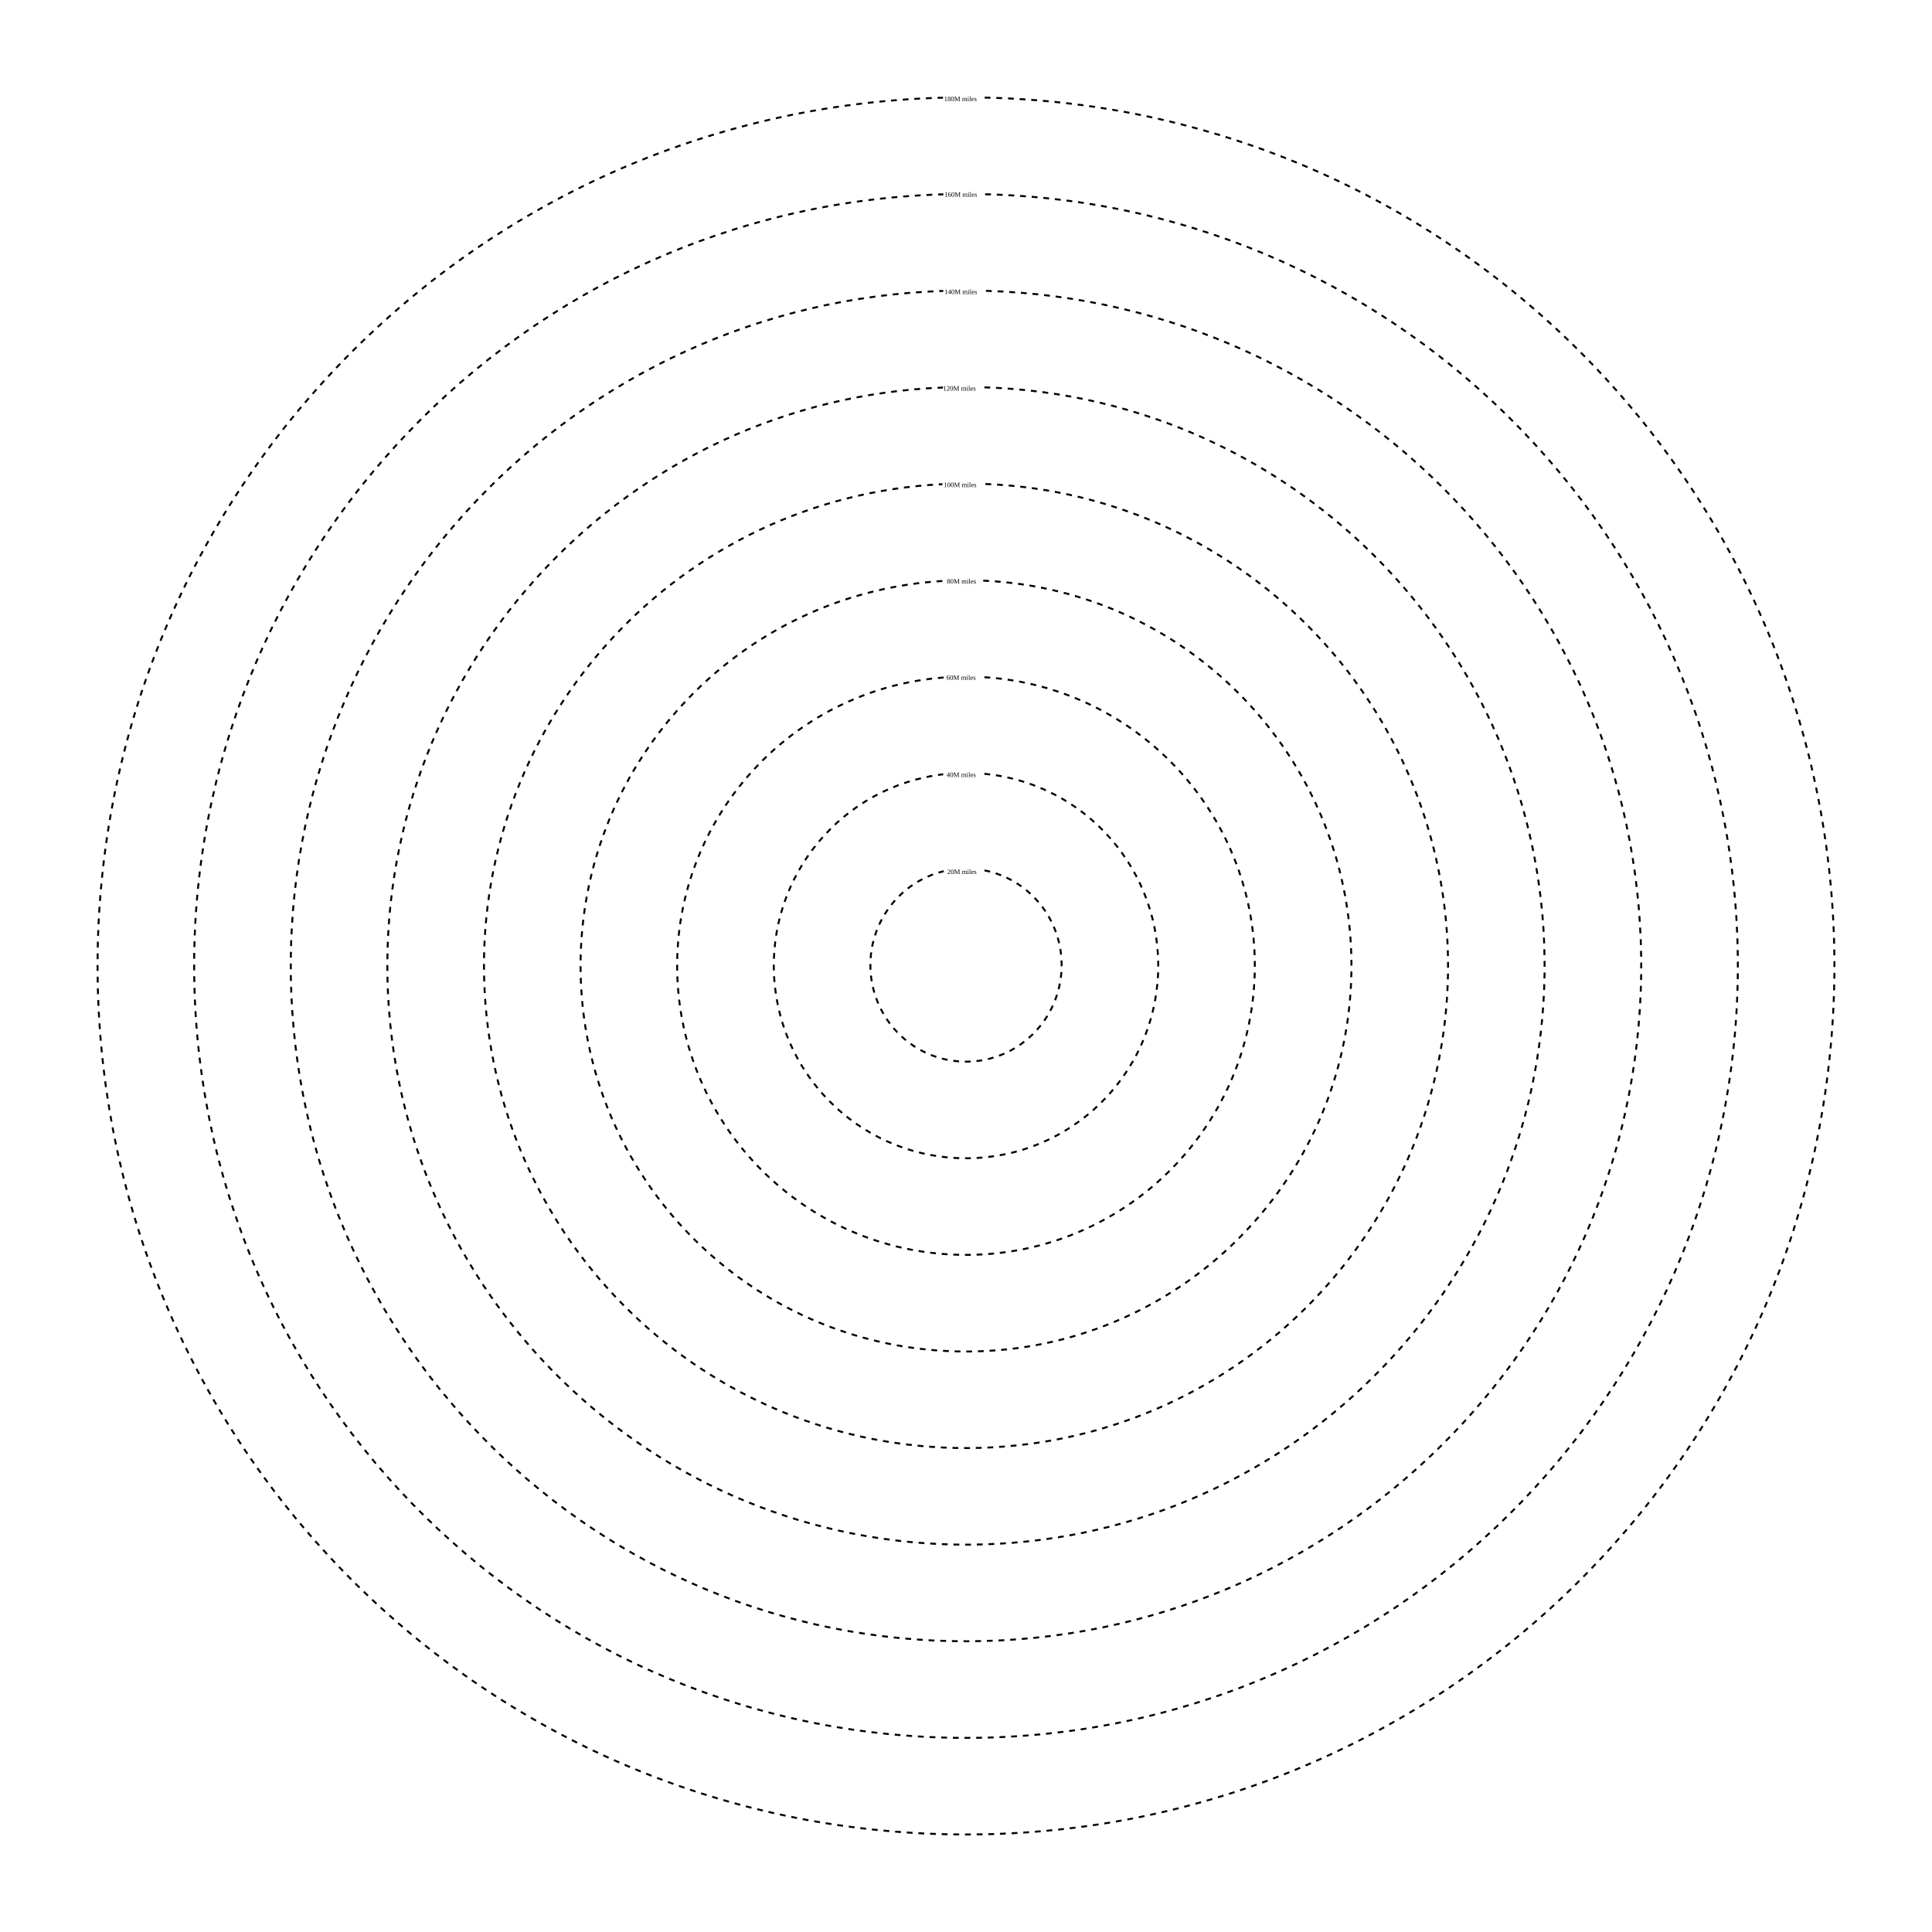
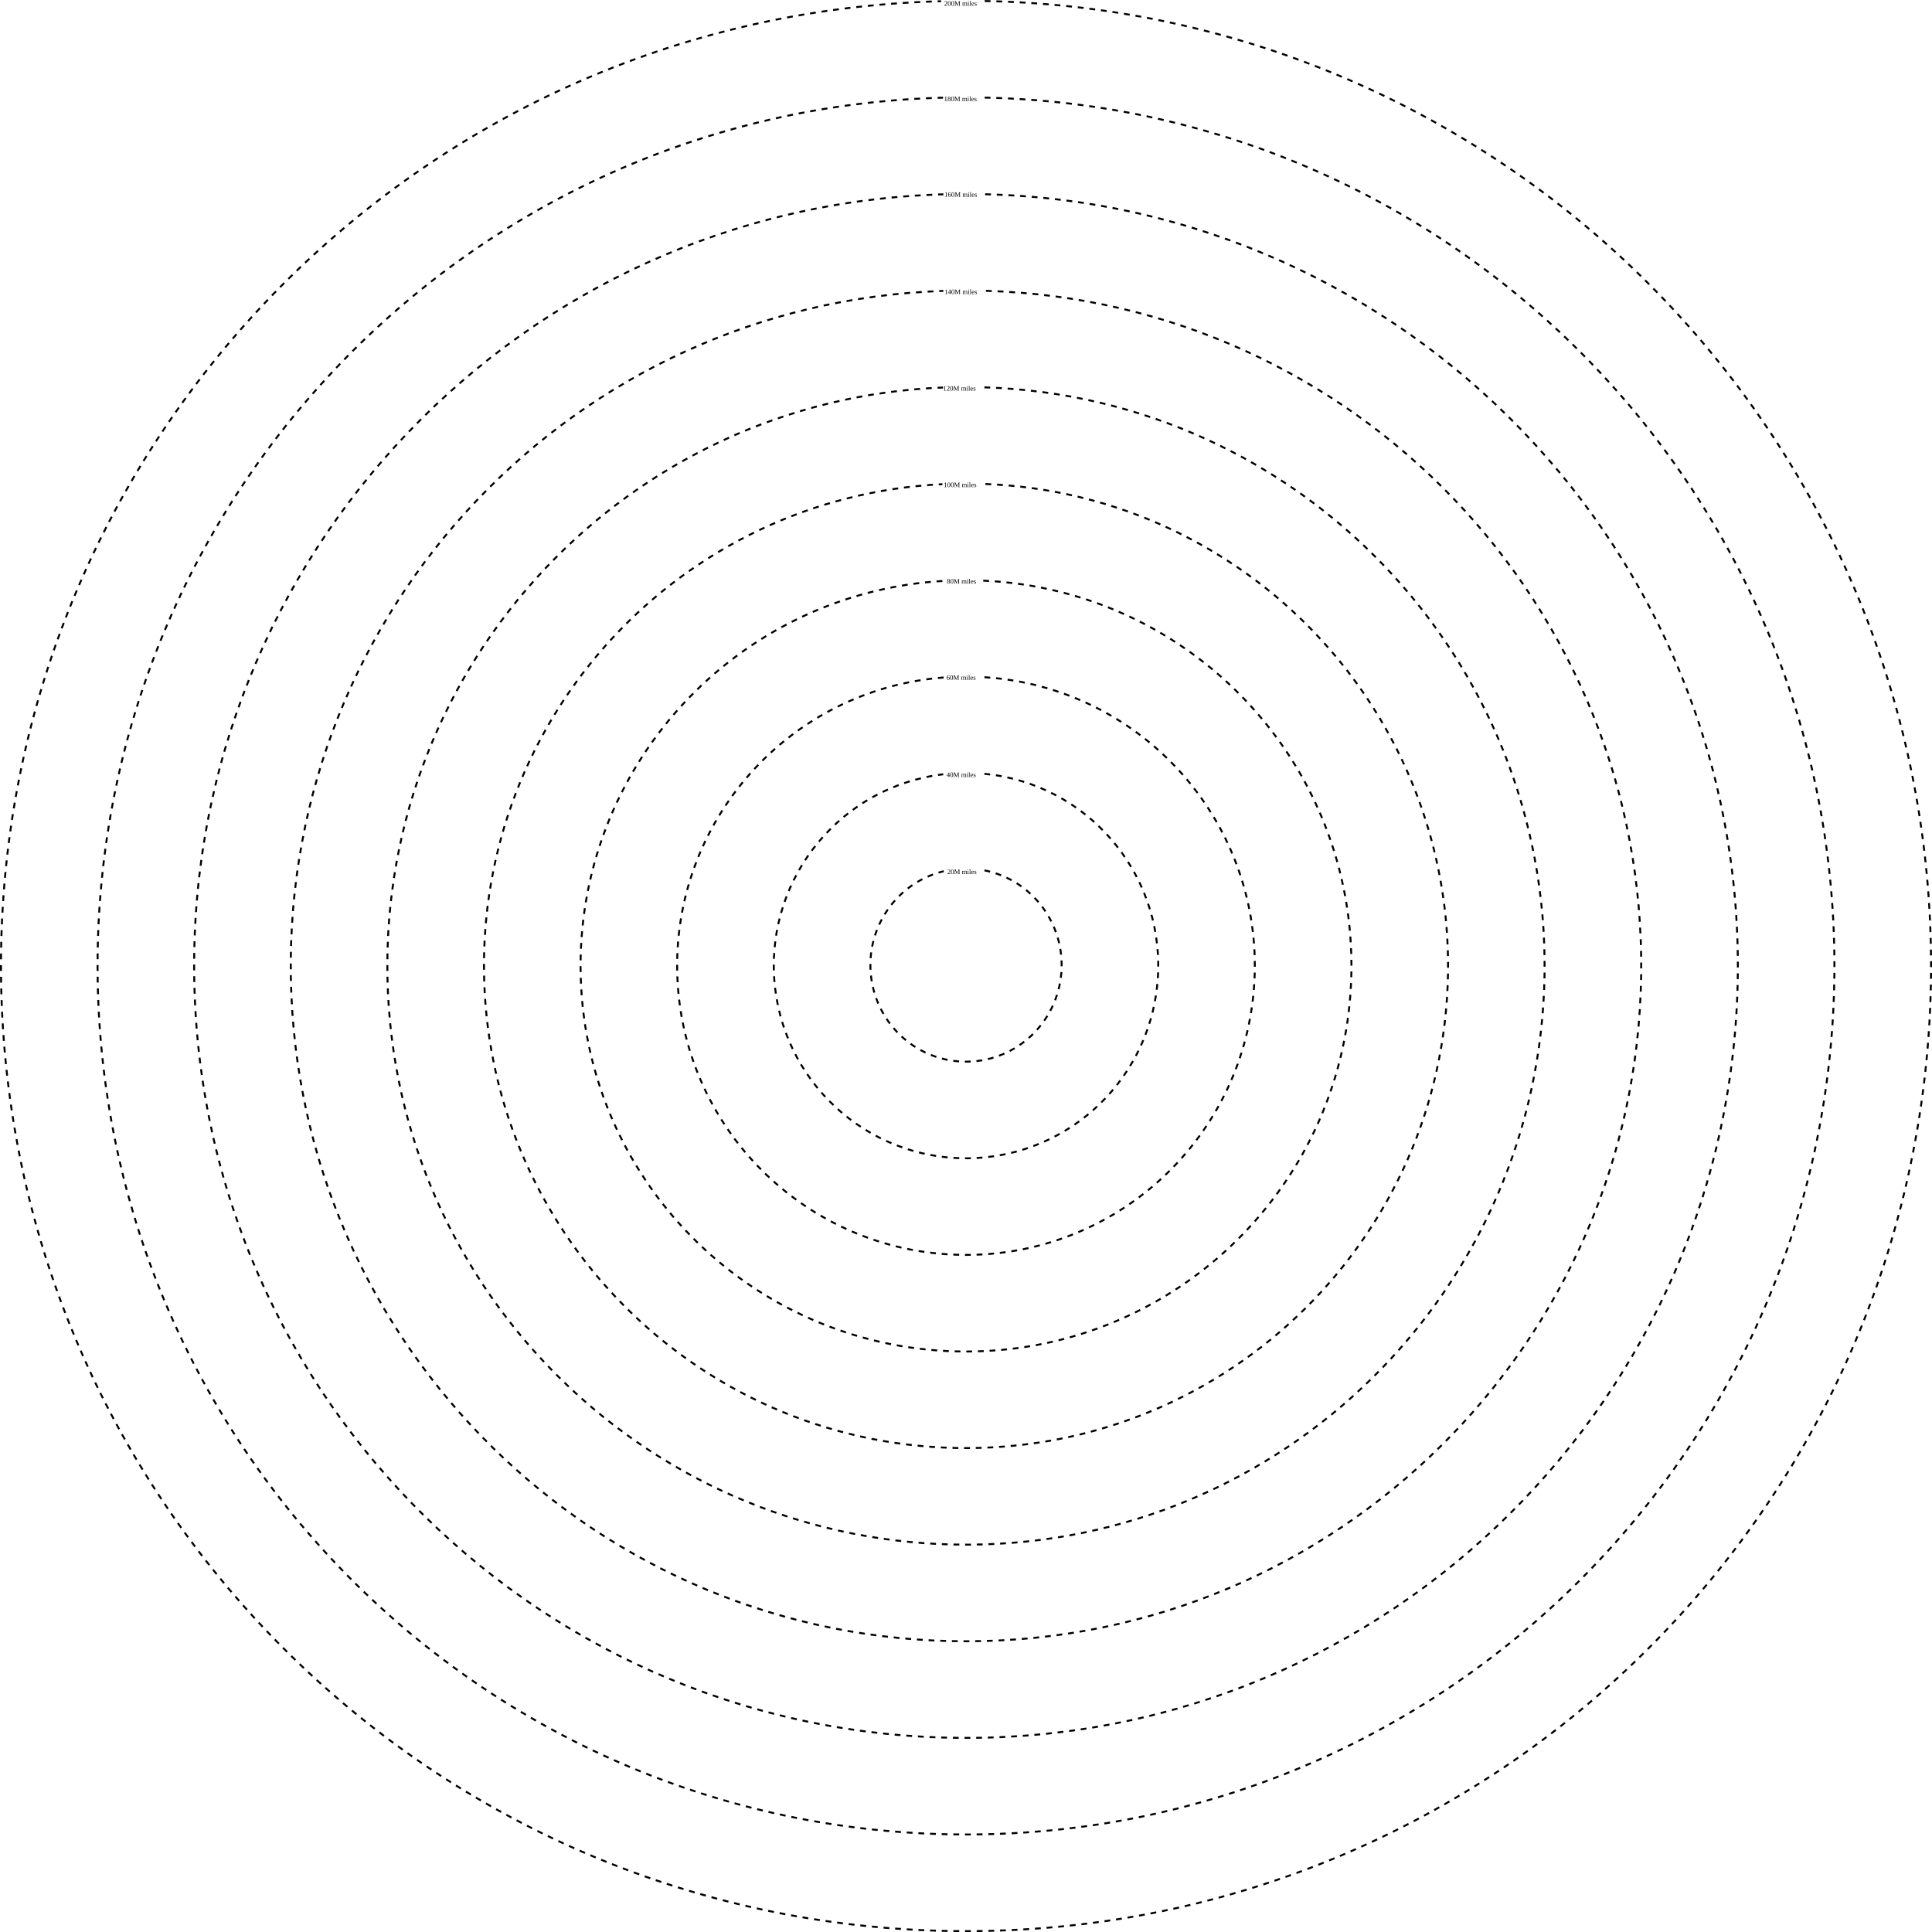
<svg xmlns="http://www.w3.org/2000/svg" width="20cm" height="20cm" version="1.1" viewBox="40.016 -923.7 2834.6 2834.6">
  <g transform="translate(-2701.3 -1568)">
    <path d="m4185.7 1921.3a140.3 141.66 0 0 1 112.71 151.28 140.3 141.66 0 0 1-136.9 129.34 140.3 141.66 0 0 1-142.03-123.58 140.3 141.66 0 0 1 106.48-155.81" fill-opacity="0" stroke="#000" stroke-dasharray="8.517,8.517" stroke-width="2.839" />
    <path d="m4187.1 1354.4a707.24 707.52 0 0 1 678.67 719.63 707.24 707.52 0 0 1-704.02 694.84 707.24 707.52 0 0 1-710.09-688.63 707.24 707.52 0 0 1 672.34-725.56" fill-opacity="0" stroke="#000" stroke-dasharray="8.548,8.548" stroke-width="2.849" />
    <path d="m4183.9 1496.2a565.5 565.79 0 0 1 540.12 576.56 565.5 565.79 0 0 1-562.78 554.45 565.5 565.79 0 0 1-567.88-549.21 565.5 565.79 0 0 1 534.77-581.53" fill-opacity="0" stroke="#000" stroke-dasharray="8.544,8.544" stroke-width="2.848" />
    <path d="m4185.7 1637.9a423.77 424.21 0 0 1 396.48 435.72 423.77 424.21 0 0 1-421.2 411.82 423.77 424.21 0 0 1-425.82-407.04 423.77 424.21 0 0 1 391.54-440.17" fill-opacity="0" stroke="#000" stroke-dasharray="8.539,8.539" stroke-width="2.846" />
    <path d="m4185.6 1779.6a282.03 282.69 0 0 1 254.83 293.29 282.03 282.69 0 0 1-278.51 270.79 282.03 282.69 0 0 1-284.71-264.24 282.03 282.69 0 0 1 247.97-299.13" fill-opacity="0" stroke="#000" stroke-dasharray="8.53,8.53" stroke-width="2.843" />
    <path d="m4185.6 1212.6a848.97 849.21 0 0 1 821.86 860.64 848.97 849.21 0 0 1-845.56 837.35 848.97 849.21 0 0 1-852.09-830.7 848.97 849.21 0 0 1 815.1-867.05" fill-opacity="0" stroke="#000" stroke-dasharray="8.55,8.55" stroke-width="2.85" />
    <circle cx="18323" cy="2052.7" r="1548.3" fill-opacity="0" stroke="#000" stroke-width="21.502" />
+     <path d="m4186.1 645.81a1415.9 1416 0 0 1 1388.4 1427.2 1415.9 1416 0 0 1-1411.3 1404.6 1415.9 1416 0 0 1-1420.3-1395.4 1415.9 1416 0 0 1 1379.1-1436.1" fill-opacity="0" stroke="#000" stroke-dasharray="8.555,8.555" stroke-width="2.852" />
    <path d="m4186.7 929.3a1132.4 1132.6 0 0 1 1104.3 1145 1132.4 1132.6 0 0 1-1129.8 1119.8 1132.4 1132.6 0 0 1-1134.9-1114.7 1132.4 1132.6 0 0 1 1099.1-1150" fill-opacity="0" stroke="#000" stroke-dasharray="8.553,8.553" stroke-width="2.851" />
    <path d="m4187.9 1071a990.7 990.89 0 0 1 961.31 1004.1 990.7 990.89 0 0 1-988.6 977.24 990.7 990.89 0 0 1-992.55-973.23 990.7 990.89 0 0 1 957.24-1008" fill-opacity="0" stroke="#000" stroke-dasharray="8.552,8.552" stroke-width="2.85" />
    <path d="m4186 787.5a1274.2 1274.3 0 0 1 1246.7 1286.1 1274.2 1274.3 0 0 1-1270.9 1262.2 1274.2 1274.3 0 0 1-1277.2-1255.9 1274.2 1274.3 0 0 1 1240.3-1292.3" fill-opacity="0" stroke="#000" stroke-dasharray="8.554,8.554" stroke-width="2.851" />
    <text x="4131.14" y="1926.647" fill="#000000" font-size="10px" stroke-dasharray="21.26,21.26" stroke-width="7.087" xml:space="preserve">
      <tspan x="4131.14" y="1926.647" fill="#000000" font-size="10px" stroke-dasharray="21.26,21.26" stroke-width="7.087">20M miles</tspan>
    </text>
    <text x="4130.073" y="1784.366" fill="#000000" font-size="10px" stroke-dasharray="21.26,21.26" stroke-width="7.087" xml:space="preserve">
      <tspan x="4130.073" y="1784.366" fill="#000000" font-size="10px" stroke-dasharray="21.26,21.26" stroke-width="7.087">40M miles</tspan>
    </text>
    <text x="4129.915" y="1641.737" fill="#000000" font-size="10px" stroke-dasharray="21.26,21.26" stroke-width="7.087" xml:space="preserve">
      <tspan x="4129.915" y="1641.737" fill="#000000" font-size="10px" stroke-dasharray="21.26,21.26" stroke-width="7.087">60M miles</tspan>
    </text>
    <text x="4130.509" y="1500.517" fill="#000000" font-size="10px" stroke-dasharray="21.26,21.26" stroke-width="7.087" xml:space="preserve">
      <tspan x="4130.509" y="1500.517" fill="#000000" font-size="10px" stroke-dasharray="21.26,21.26" stroke-width="7.087">80M miles</tspan>
    </text>
    <text x="4125.964" y="1358.942" fill="#000000" font-size="10px" stroke-dasharray="21.26,21.26" stroke-width="7.087" xml:space="preserve">
      <tspan x="4125.964" y="1358.942" fill="#000000" font-size="10px" stroke-dasharray="21.26,21.26" stroke-width="7.087">100M miles</tspan>
    </text>
    <text x="4124.98" y="1217.425" fill="#000000" font-size="10px" stroke-dasharray="21.26,21.26" stroke-width="7.087" xml:space="preserve">
      <tspan x="4124.98" y="1217.425" fill="#000000" font-size="10px" stroke-dasharray="21.26,21.26" stroke-width="7.087">120M miles</tspan>
    </text>
    <text x="4126.914" y="1075.777" fill="#000000" font-size="10px" stroke-dasharray="21.26,21.26" stroke-width="7.087" xml:space="preserve">
      <tspan x="4126.914" y="1075.777" fill="#000000" font-size="10px" stroke-dasharray="21.26,21.26" stroke-width="7.087">140M miles</tspan>
    </text>
    <text x="4126.932" y="933.049" fill="#000000" font-size="10px" stroke-dasharray="21.26,21.26" stroke-width="7.087" xml:space="preserve">
      <tspan x="4126.932" y="933.049" fill="#000000" font-size="10px" stroke-dasharray="21.26,21.26" stroke-width="7.087">160M miles</tspan>
    </text>
    <text x="4126.387" y="792.687" fill="#000000" font-size="10px" stroke-dasharray="21.26,21.26" stroke-width="7.087" xml:space="preserve">
      <tspan x="4126.387" y="792.687" fill="#000000" font-size="10px" stroke-dasharray="21.26,21.26" stroke-width="7.087">180M miles</tspan>
    </text>
+     <text x="4126.54" y="652.652" fill="#000000" font-size="10px" stroke-dasharray="21.26,21.26" stroke-width="7.087" xml:space="preserve">
+       <tspan x="4126.54" y="652.652" fill="#000000" font-size="10px" stroke-dasharray="21.26,21.26" stroke-width="7.087">200M miles</tspan>
+     </text>
  </g>
</svg>
